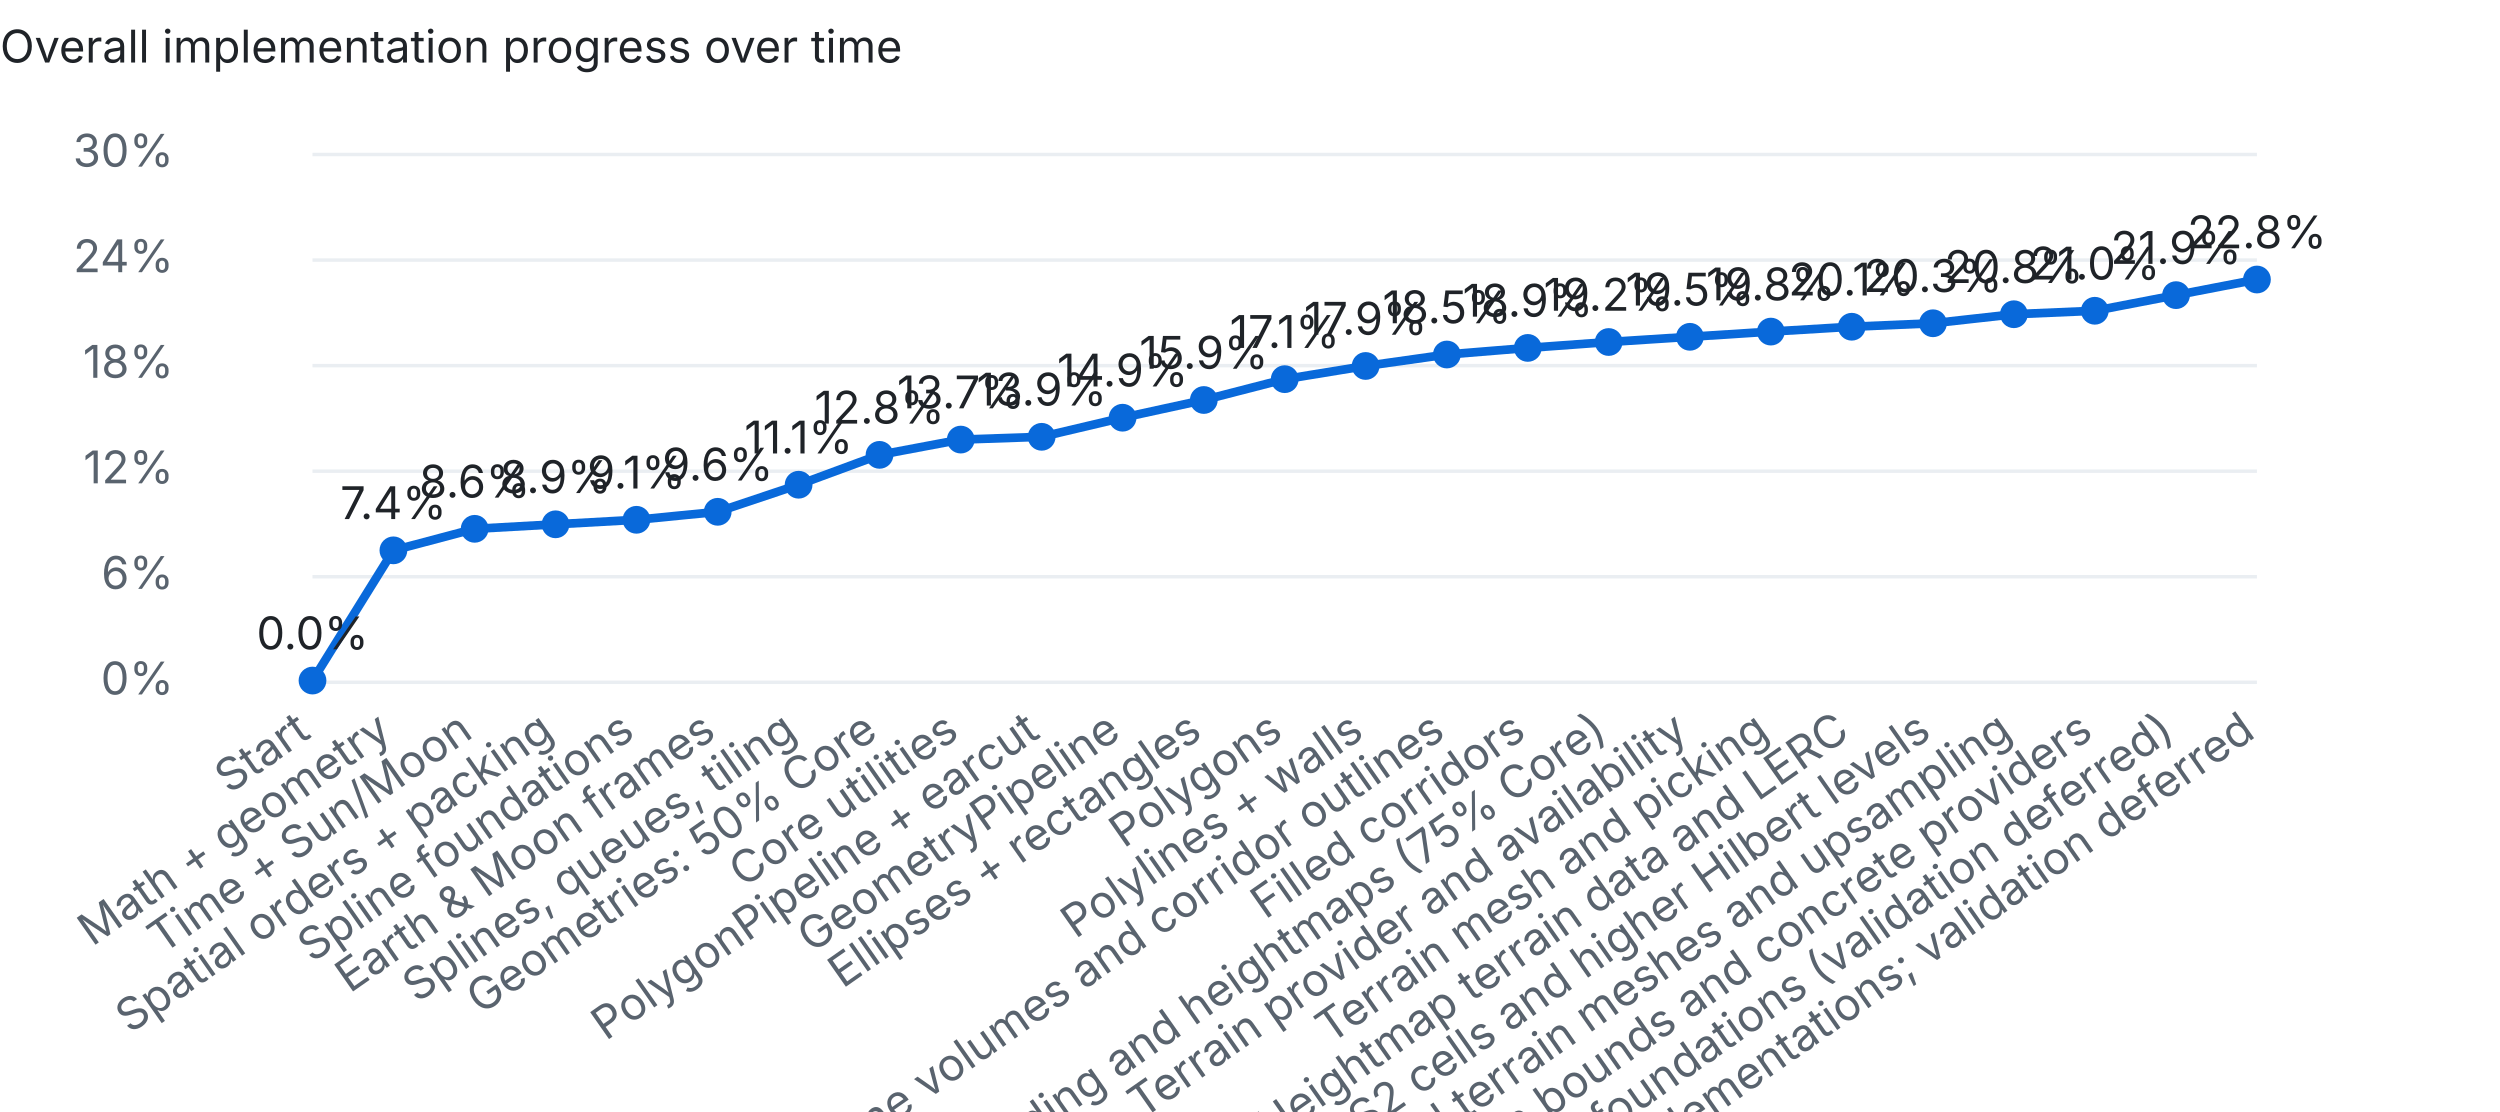
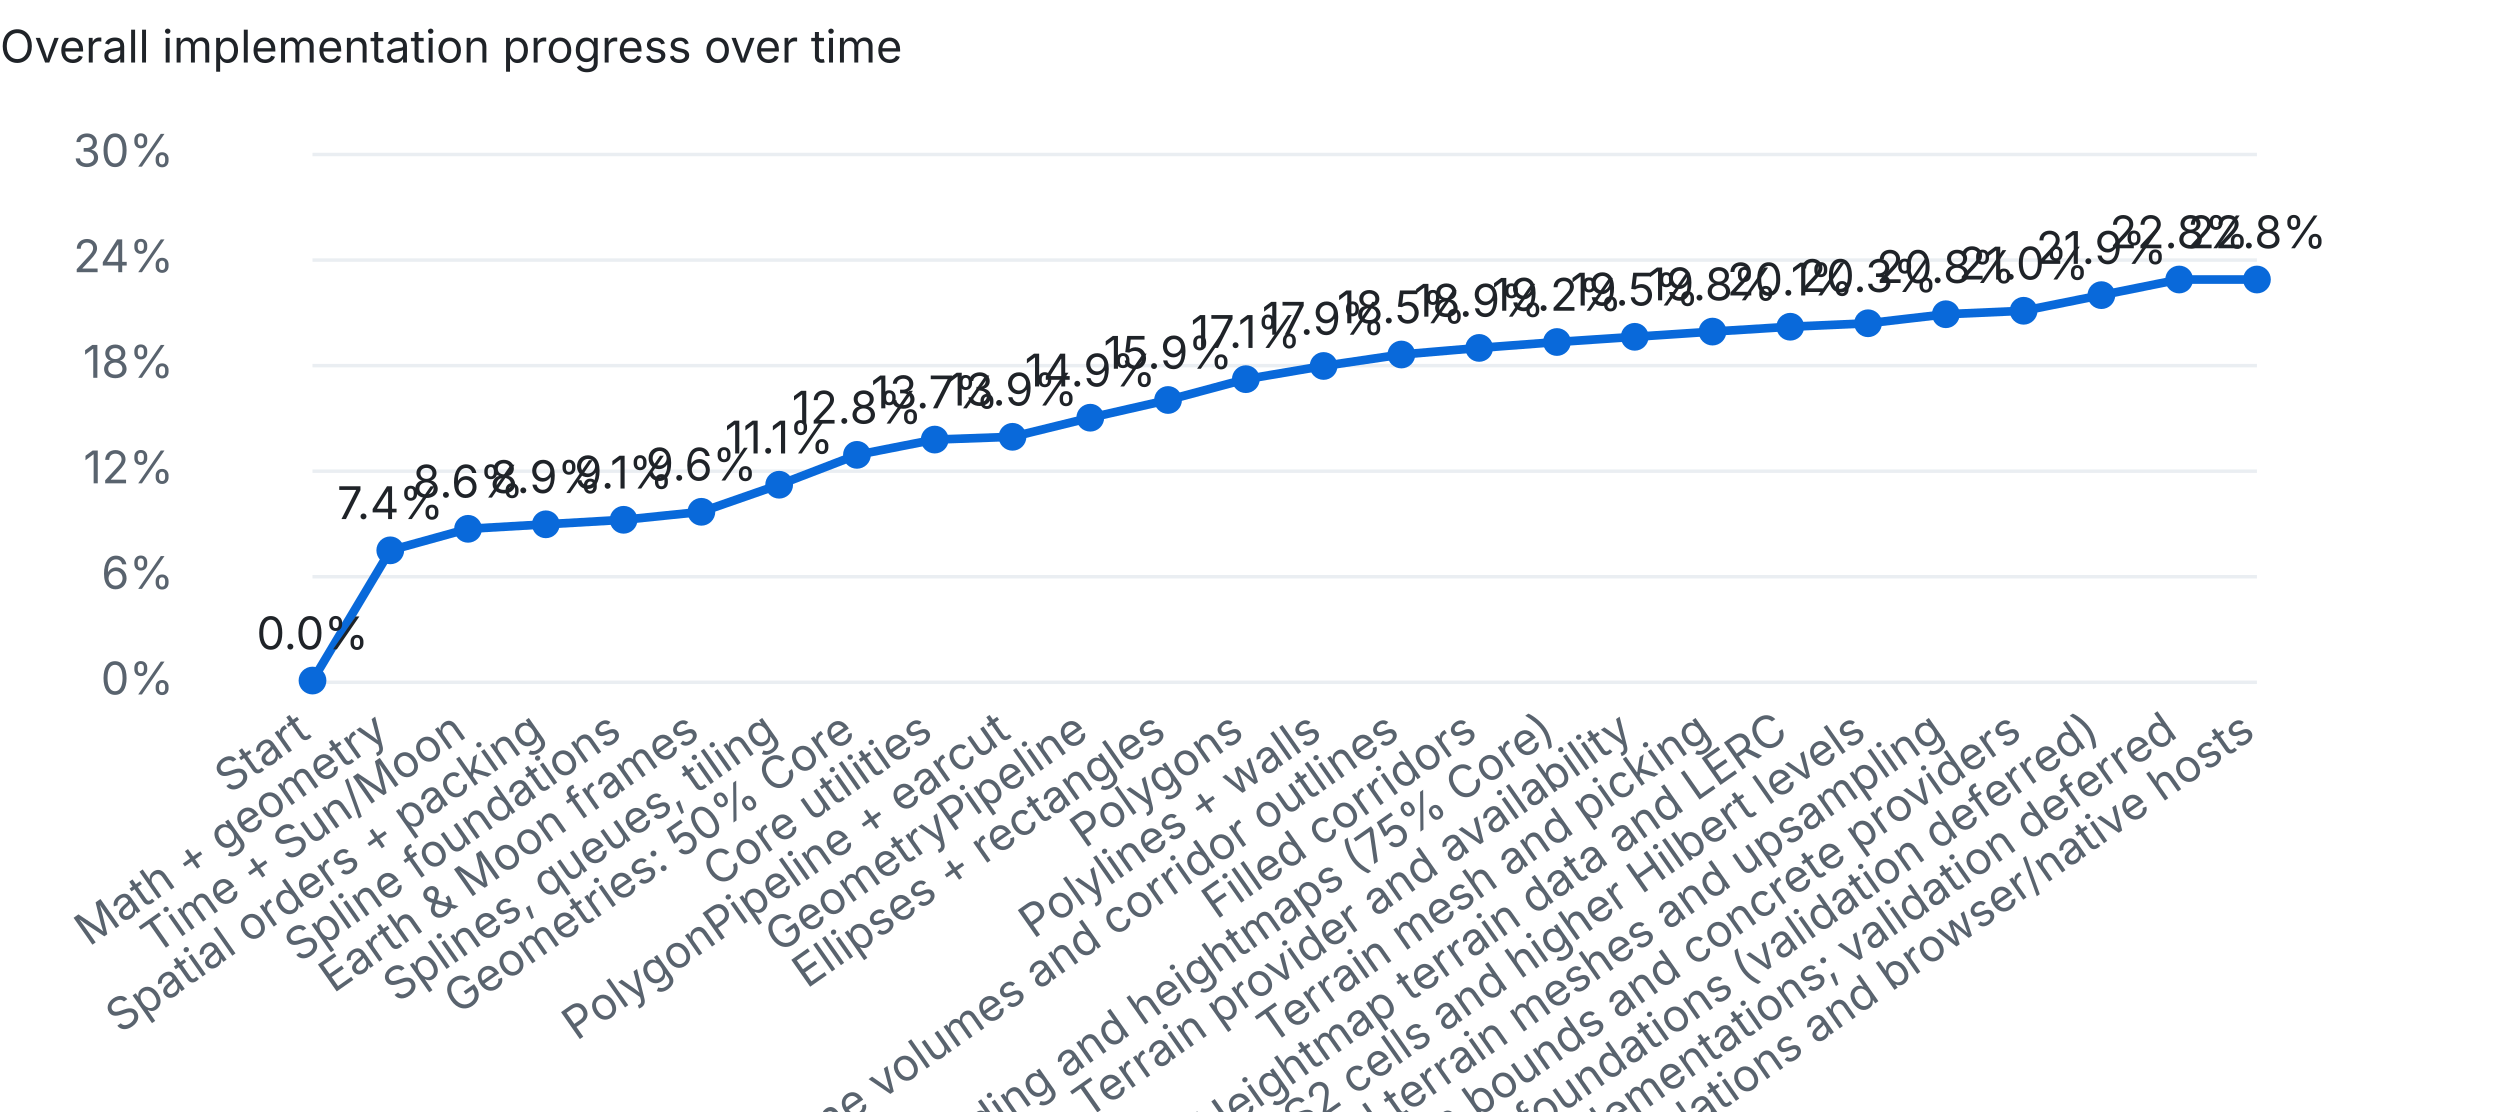
<svg xmlns="http://www.w3.org/2000/svg" width="720" height="320" viewBox="0 0 720 320">
  <style>text{font:13px system-ui,-apple-system,Segoe UI,sans-serif;fill:#1f2328}.dim{fill:#59636e}.bg{fill:#eaeef2}.done{fill:#1a7f37}.part{fill:#d4a72c}.unchecked{fill:#0969da}@media (prefers-color-scheme:dark){text{fill:#e6edf3}.dim{fill:#9198a1}.bg{fill:#30363d}.done{fill:#3fb950}}</style>
  <text x="0" y="18" font-weight="600">Overall implementation progress over time</text>
  <rect class="bg" x="90" y="196.0" width="560" height="1" />
  <text class="dim" x="50" y="200.0" text-anchor="end">0%</text>
  <rect class="bg" x="90" y="165.6" width="560" height="1" />
  <text class="dim" x="50" y="169.6" text-anchor="end">6%</text>
  <rect class="bg" x="90" y="135.2" width="560" height="1" />
  <text class="dim" x="50" y="139.2" text-anchor="end">12%</text>
  <rect class="bg" x="90" y="104.8" width="560" height="1" />
  <text class="dim" x="50" y="108.8" text-anchor="end">18%</text>
  <rect class="bg" x="90" y="74.4" width="560" height="1" />
  <text class="dim" x="50" y="78.4" text-anchor="end">24%</text>
  <rect class="bg" x="90" y="44.0" width="560" height="1" />
  <text class="dim" x="50" y="48.0" text-anchor="end">30%</text>
-   <polyline points="90.0,196.0 113.3,158.5 136.7,152.3 160.0,151.0 183.3,149.7 206.7,147.4 230.0,139.6 253.3,131.0 276.7,126.6 300.0,125.8 323.3,120.3 346.7,115.2 370.0,109.2 393.3,105.4 416.7,102.1 440.0,100.2 463.3,98.5 486.7,97.0 510.0,95.5 533.3,94.1 556.7,93.1 580.0,90.5 603.3,89.5 626.7,85.0 650.0,80.5" fill="none" stroke="#0969da" stroke-width="2.5" />
+   <polyline points="90.0,196.0 112.4,158.5 134.8,152.3 157.2,151.0 179.6,149.7 202.0,147.4 224.4,139.6 246.8,131.0 269.2,126.6 291.6,125.8 314.0,120.3 336.4,115.2 358.8,109.2 381.2,105.4 403.6,102.1 426.0,100.2 448.4,98.5 470.8,97.0 493.2,95.5 515.6,94.1 538.0,93.1 560.4,90.5 582.8,89.5 605.2,85.0 627.6,80.5 650.0,80.5" fill="none" stroke="#0969da" stroke-width="2.5" />
  <circle class="unchecked" cx="90.0" cy="196.0" r="4" />
  <text class="dim" x="90.0" y="212" text-anchor="end" transform="rotate(-35 90.0 212)">Start</text>
  <text x="90.0" y="187.0" text-anchor="middle">0.0%</text>
-   <circle class="unchecked" cx="113.3" cy="158.5" r="4" />
-   <text class="dim" x="113.3" y="212" text-anchor="end" transform="rotate(-35 113.3 212)">Math + geometry</text>
-   <text x="113.3" y="149.5" text-anchor="middle">7.4%</text>
-   <circle class="unchecked" cx="136.7" cy="152.3" r="4" />
-   <text class="dim" x="136.7" y="212" text-anchor="end" transform="rotate(-35 136.7 212)">Time + Sun/Moon</text>
-   <text x="136.7" y="143.3" text-anchor="middle">8.6%</text>
-   <circle class="unchecked" cx="160.0" cy="151.0" r="4" />
-   <text class="dim" x="160.0" y="212" text-anchor="end" transform="rotate(-35 160.0 212)">Spatial orders + packing</text>
-   <text x="160.0" y="142.0" text-anchor="middle">8.9%</text>
-   <circle class="unchecked" cx="183.3" cy="149.7" r="4" />
-   <text class="dim" x="183.3" y="212" text-anchor="end" transform="rotate(-35 183.3 212)">Spline foundations</text>
-   <text x="183.3" y="140.7" text-anchor="middle">9.1%</text>
-   <circle class="unchecked" cx="206.7" cy="147.4" r="4" />
-   <text class="dim" x="206.7" y="212" text-anchor="end" transform="rotate(-35 206.7 212)">Earth &amp; Moon frames</text>
-   <text x="206.7" y="138.4" text-anchor="middle">9.6%</text>
-   <circle class="unchecked" cx="230.0" cy="139.6" r="4" />
-   <text class="dim" x="230.0" y="212" text-anchor="end" transform="rotate(-35 230.0 212)">Splines, queues, tiling</text>
-   <text x="230.0" y="130.6" text-anchor="middle">11.1%</text>
-   <circle class="unchecked" cx="253.3" cy="131.0" r="4" />
-   <text class="dim" x="253.3" y="212" text-anchor="end" transform="rotate(-35 253.3 212)">Geometries: 50% Core</text>
-   <text x="253.3" y="122.0" text-anchor="middle">12.8%</text>
-   <circle class="unchecked" cx="276.7" cy="126.6" r="4" />
-   <text class="dim" x="276.7" y="212" text-anchor="end" transform="rotate(-35 276.7 212)">Core utilities</text>
-   <text x="276.7" y="117.6" text-anchor="middle">13.7%</text>
-   <circle class="unchecked" cx="300.0" cy="125.8" r="4" />
-   <text class="dim" x="300.0" y="212" text-anchor="end" transform="rotate(-35 300.0 212)">PolygonPipeline + earcut</text>
-   <text x="300.0" y="116.8" text-anchor="middle">13.9%</text>
-   <circle class="unchecked" cx="323.3" cy="120.3" r="4" />
-   <text class="dim" x="323.3" y="212" text-anchor="end" transform="rotate(-35 323.3 212)">GeometryPipeline</text>
-   <text x="323.3" y="111.3" text-anchor="middle">14.9%</text>
-   <circle class="unchecked" cx="346.7" cy="115.2" r="4" />
-   <text class="dim" x="346.7" y="212" text-anchor="end" transform="rotate(-35 346.7 212)">Ellipses + rectangles</text>
-   <text x="346.7" y="106.2" text-anchor="middle">15.9%</text>
-   <circle class="unchecked" cx="370.0" cy="109.2" r="4" />
-   <text class="dim" x="370.0" y="212" text-anchor="end" transform="rotate(-35 370.0 212)">Polygons</text>
-   <text x="370.0" y="100.2" text-anchor="middle">17.1%</text>
-   <circle class="unchecked" cx="393.3" cy="105.4" r="4" />
-   <text class="dim" x="393.3" y="212" text-anchor="end" transform="rotate(-35 393.3 212)">Polylines + walls</text>
-   <text x="393.3" y="96.4" text-anchor="middle">17.9%</text>
-   <circle class="unchecked" cx="416.7" cy="102.1" r="4" />
-   <text class="dim" x="416.7" y="212" text-anchor="end" transform="rotate(-35 416.7 212)">Polyline volumes and corridor outlines</text>
-   <text x="416.7" y="93.1" text-anchor="middle">18.5%</text>
-   <circle class="unchecked" cx="440.0" cy="100.2" r="4" />
-   <text class="dim" x="440.0" y="212" text-anchor="end" transform="rotate(-35 440.0 212)">Filled corridors</text>
-   <text x="440.0" y="91.2" text-anchor="middle">18.9%</text>
-   <circle class="unchecked" cx="463.3" cy="98.5" r="4" />
-   <text class="dim" x="463.3" y="212" text-anchor="end" transform="rotate(-35 463.3 212)">Terrain encoding and heightmaps (75% Core)</text>
-   <text x="463.3" y="89.5" text-anchor="middle">19.2%</text>
-   <circle class="unchecked" cx="486.7" cy="97.0" r="4" />
-   <text class="dim" x="486.7" y="212" text-anchor="end" transform="rotate(-35 486.7 212)">Terrain provider and availability</text>
-   <text x="486.7" y="88.0" text-anchor="middle">19.5%</text>
-   <circle class="unchecked" cx="510.0" cy="95.5" r="4" />
-   <text class="dim" x="510.0" y="212" text-anchor="end" transform="rotate(-35 510.0 212)">Terrain mesh and picking</text>
-   <text x="510.0" y="86.5" text-anchor="middle">19.8%</text>
-   <circle class="unchecked" cx="533.3" cy="94.1" r="4" />
-   <text class="dim" x="533.3" y="212" text-anchor="end" transform="rotate(-35 533.3 212)">Heightmap terrain data and LERC</text>
-   <text x="533.3" y="85.1" text-anchor="middle">20.1%</text>
-   <circle class="unchecked" cx="556.7" cy="93.1" r="4" />
-   <text class="dim" x="556.7" y="212" text-anchor="end" transform="rotate(-35 556.7 212)">S2 cells and higher Hilbert levels</text>
-   <text x="556.7" y="84.1" text-anchor="middle">20.3%</text>
-   <circle class="unchecked" cx="580.0" cy="90.5" r="4" />
-   <text class="dim" x="580.0" y="212" text-anchor="end" transform="rotate(-35 580.0 212)">Quantized terrain meshes and upsampling</text>
-   <text x="580.0" y="81.5" text-anchor="middle">20.8%</text>
-   <circle class="unchecked" cx="603.3" cy="89.5" r="4" />
-   <text class="dim" x="603.3" y="212" text-anchor="end" transform="rotate(-35 603.3 212)">Terrain bounds and concrete providers</text>
-   <text x="603.3" y="80.5" text-anchor="middle">21.0%</text>
-   <circle class="unchecked" cx="626.7" cy="85.0" r="4" />
-   <text class="dim" x="626.7" y="212" text-anchor="end" transform="rotate(-35 626.7 212)">Core resource foundations (validation deferred)</text>
-   <text x="626.7" y="76.0" text-anchor="middle">21.9%</text>
+   <circle class="unchecked" cx="112.4" cy="158.5" r="4" />
+   <text class="dim" x="112.4" y="212" text-anchor="end" transform="rotate(-35 112.4 212)">Math + geometry</text>
+   <text x="112.4" y="149.5" text-anchor="middle">7.4%</text>
+   <circle class="unchecked" cx="134.8" cy="152.3" r="4" />
+   <text class="dim" x="134.8" y="212" text-anchor="end" transform="rotate(-35 134.8 212)">Time + Sun/Moon</text>
+   <text x="134.8" y="143.3" text-anchor="middle">8.6%</text>
+   <circle class="unchecked" cx="157.2" cy="151.0" r="4" />
+   <text class="dim" x="157.2" y="212" text-anchor="end" transform="rotate(-35 157.2 212)">Spatial orders + packing</text>
+   <text x="157.2" y="142.0" text-anchor="middle">8.9%</text>
+   <circle class="unchecked" cx="179.6" cy="149.7" r="4" />
+   <text class="dim" x="179.6" y="212" text-anchor="end" transform="rotate(-35 179.6 212)">Spline foundations</text>
+   <text x="179.6" y="140.7" text-anchor="middle">9.1%</text>
+   <circle class="unchecked" cx="202.0" cy="147.4" r="4" />
+   <text class="dim" x="202.0" y="212" text-anchor="end" transform="rotate(-35 202.0 212)">Earth &amp; Moon frames</text>
+   <text x="202.0" y="138.4" text-anchor="middle">9.6%</text>
+   <circle class="unchecked" cx="224.4" cy="139.6" r="4" />
+   <text class="dim" x="224.4" y="212" text-anchor="end" transform="rotate(-35 224.4 212)">Splines, queues, tiling</text>
+   <text x="224.4" y="130.6" text-anchor="middle">11.1%</text>
+   <circle class="unchecked" cx="246.8" cy="131.0" r="4" />
+   <text class="dim" x="246.8" y="212" text-anchor="end" transform="rotate(-35 246.8 212)">Geometries: 50% Core</text>
+   <text x="246.8" y="122.0" text-anchor="middle">12.8%</text>
+   <circle class="unchecked" cx="269.2" cy="126.6" r="4" />
+   <text class="dim" x="269.2" y="212" text-anchor="end" transform="rotate(-35 269.2 212)">Core utilities</text>
+   <text x="269.2" y="117.6" text-anchor="middle">13.7%</text>
+   <circle class="unchecked" cx="291.6" cy="125.8" r="4" />
+   <text class="dim" x="291.6" y="212" text-anchor="end" transform="rotate(-35 291.6 212)">PolygonPipeline + earcut</text>
+   <text x="291.6" y="116.8" text-anchor="middle">13.9%</text>
+   <circle class="unchecked" cx="314.0" cy="120.3" r="4" />
+   <text class="dim" x="314.0" y="212" text-anchor="end" transform="rotate(-35 314.0 212)">GeometryPipeline</text>
+   <text x="314.0" y="111.3" text-anchor="middle">14.9%</text>
+   <circle class="unchecked" cx="336.4" cy="115.2" r="4" />
+   <text class="dim" x="336.4" y="212" text-anchor="end" transform="rotate(-35 336.4 212)">Ellipses + rectangles</text>
+   <text x="336.4" y="106.2" text-anchor="middle">15.9%</text>
+   <circle class="unchecked" cx="358.8" cy="109.2" r="4" />
+   <text class="dim" x="358.8" y="212" text-anchor="end" transform="rotate(-35 358.8 212)">Polygons</text>
+   <text x="358.8" y="100.2" text-anchor="middle">17.1%</text>
+   <circle class="unchecked" cx="381.2" cy="105.4" r="4" />
+   <text class="dim" x="381.2" y="212" text-anchor="end" transform="rotate(-35 381.2 212)">Polylines + walls</text>
+   <text x="381.2" y="96.4" text-anchor="middle">17.9%</text>
+   <circle class="unchecked" cx="403.6" cy="102.1" r="4" />
+   <text class="dim" x="403.6" y="212" text-anchor="end" transform="rotate(-35 403.6 212)">Polyline volumes and corridor outlines</text>
+   <text x="403.6" y="93.1" text-anchor="middle">18.5%</text>
+   <circle class="unchecked" cx="426.0" cy="100.2" r="4" />
+   <text class="dim" x="426.0" y="212" text-anchor="end" transform="rotate(-35 426.0 212)">Filled corridors</text>
+   <text x="426.0" y="91.2" text-anchor="middle">18.9%</text>
+   <circle class="unchecked" cx="448.4" cy="98.5" r="4" />
+   <text class="dim" x="448.4" y="212" text-anchor="end" transform="rotate(-35 448.4 212)">Terrain encoding and heightmaps (75% Core)</text>
+   <text x="448.4" y="89.5" text-anchor="middle">19.2%</text>
+   <circle class="unchecked" cx="470.8" cy="97.0" r="4" />
+   <text class="dim" x="470.8" y="212" text-anchor="end" transform="rotate(-35 470.8 212)">Terrain provider and availability</text>
+   <text x="470.8" y="88.0" text-anchor="middle">19.5%</text>
+   <circle class="unchecked" cx="493.2" cy="95.5" r="4" />
+   <text class="dim" x="493.2" y="212" text-anchor="end" transform="rotate(-35 493.2 212)">Terrain mesh and picking</text>
+   <text x="493.2" y="86.5" text-anchor="middle">19.8%</text>
+   <circle class="unchecked" cx="515.6" cy="94.1" r="4" />
+   <text class="dim" x="515.6" y="212" text-anchor="end" transform="rotate(-35 515.6 212)">Heightmap terrain data and LERC</text>
+   <text x="515.6" y="85.1" text-anchor="middle">20.1%</text>
+   <circle class="unchecked" cx="538.0" cy="93.1" r="4" />
+   <text class="dim" x="538.0" y="212" text-anchor="end" transform="rotate(-35 538.0 212)">S2 cells and higher Hilbert levels</text>
+   <text x="538.0" y="84.1" text-anchor="middle">20.3%</text>
+   <circle class="unchecked" cx="560.4" cy="90.5" r="4" />
+   <text class="dim" x="560.4" y="212" text-anchor="end" transform="rotate(-35 560.4 212)">Quantized terrain meshes and upsampling</text>
+   <text x="560.4" y="81.5" text-anchor="middle">20.8%</text>
+   <circle class="unchecked" cx="582.8" cy="89.5" r="4" />
+   <text class="dim" x="582.8" y="212" text-anchor="end" transform="rotate(-35 582.8 212)">Terrain bounds and concrete providers</text>
+   <text x="582.8" y="80.5" text-anchor="middle">21.0%</text>
+   <circle class="unchecked" cx="605.2" cy="85.0" r="4" />
+   <text class="dim" x="605.2" y="212" text-anchor="end" transform="rotate(-35 605.2 212)">Core resource foundations (validation deferred)</text>
+   <text x="605.2" y="76.0" text-anchor="middle">21.9%</text>
+   <circle class="unchecked" cx="627.6" cy="80.5" r="4" />
+   <text class="dim" x="627.6" y="212" text-anchor="end" transform="rotate(-35 627.6 212)">Complete partial Core implementations; validation deferred</text>
+   <text x="627.6" y="71.5" text-anchor="middle">22.8%</text>
  <circle class="unchecked" cx="650.0" cy="80.5" r="4" />
-   <text class="dim" x="650.0" y="212" text-anchor="end" transform="rotate(-35 650.0 212)">Complete partial Core implementations; validation deferred</text>
+   <text class="dim" x="650.0" y="212" text-anchor="end" transform="rotate(-35 650.0 212)">Validate Core foundations and browser/native hosts</text>
  <text x="650.0" y="71.5" text-anchor="middle">22.8%</text>
</svg>
